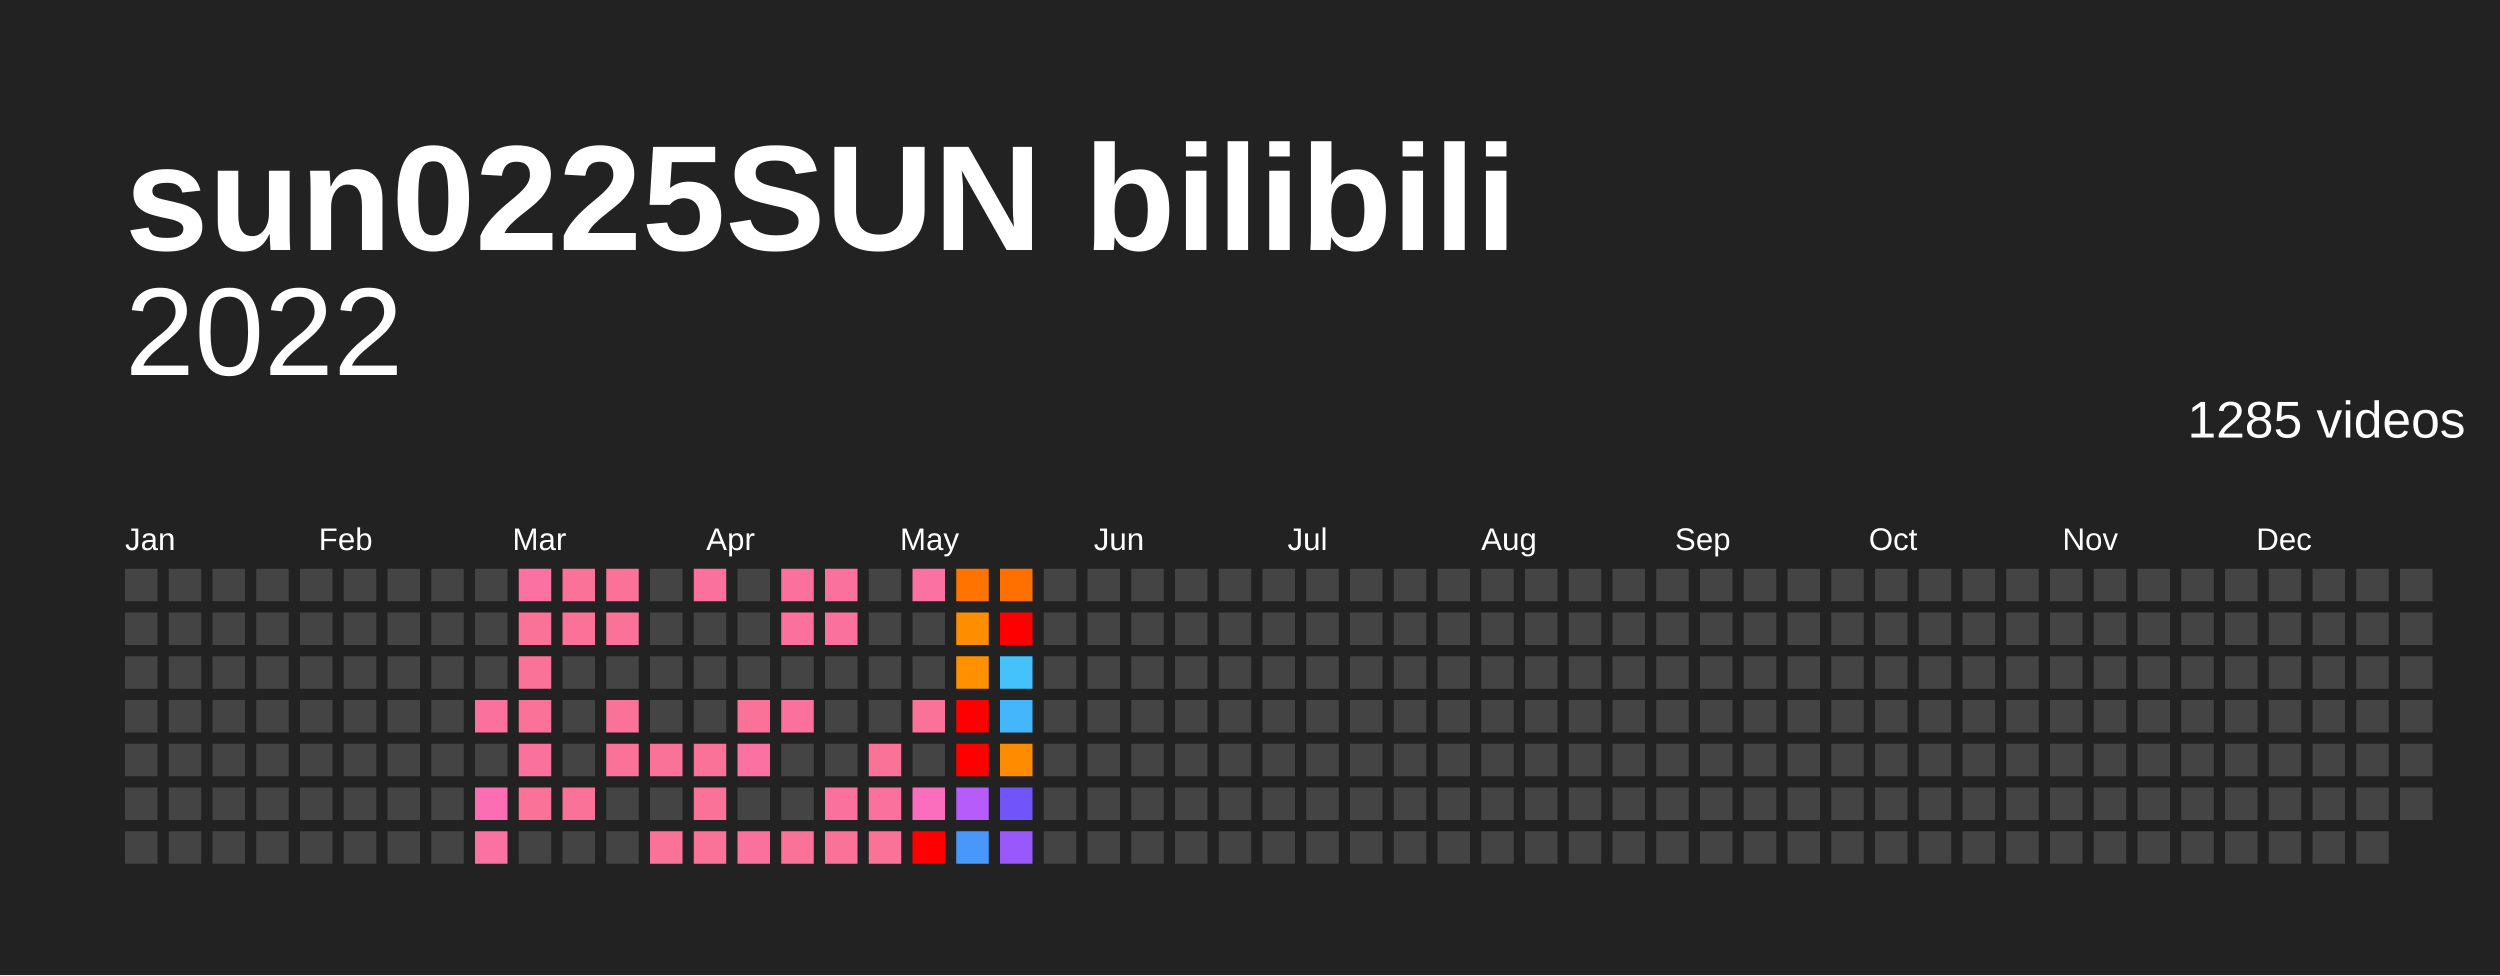
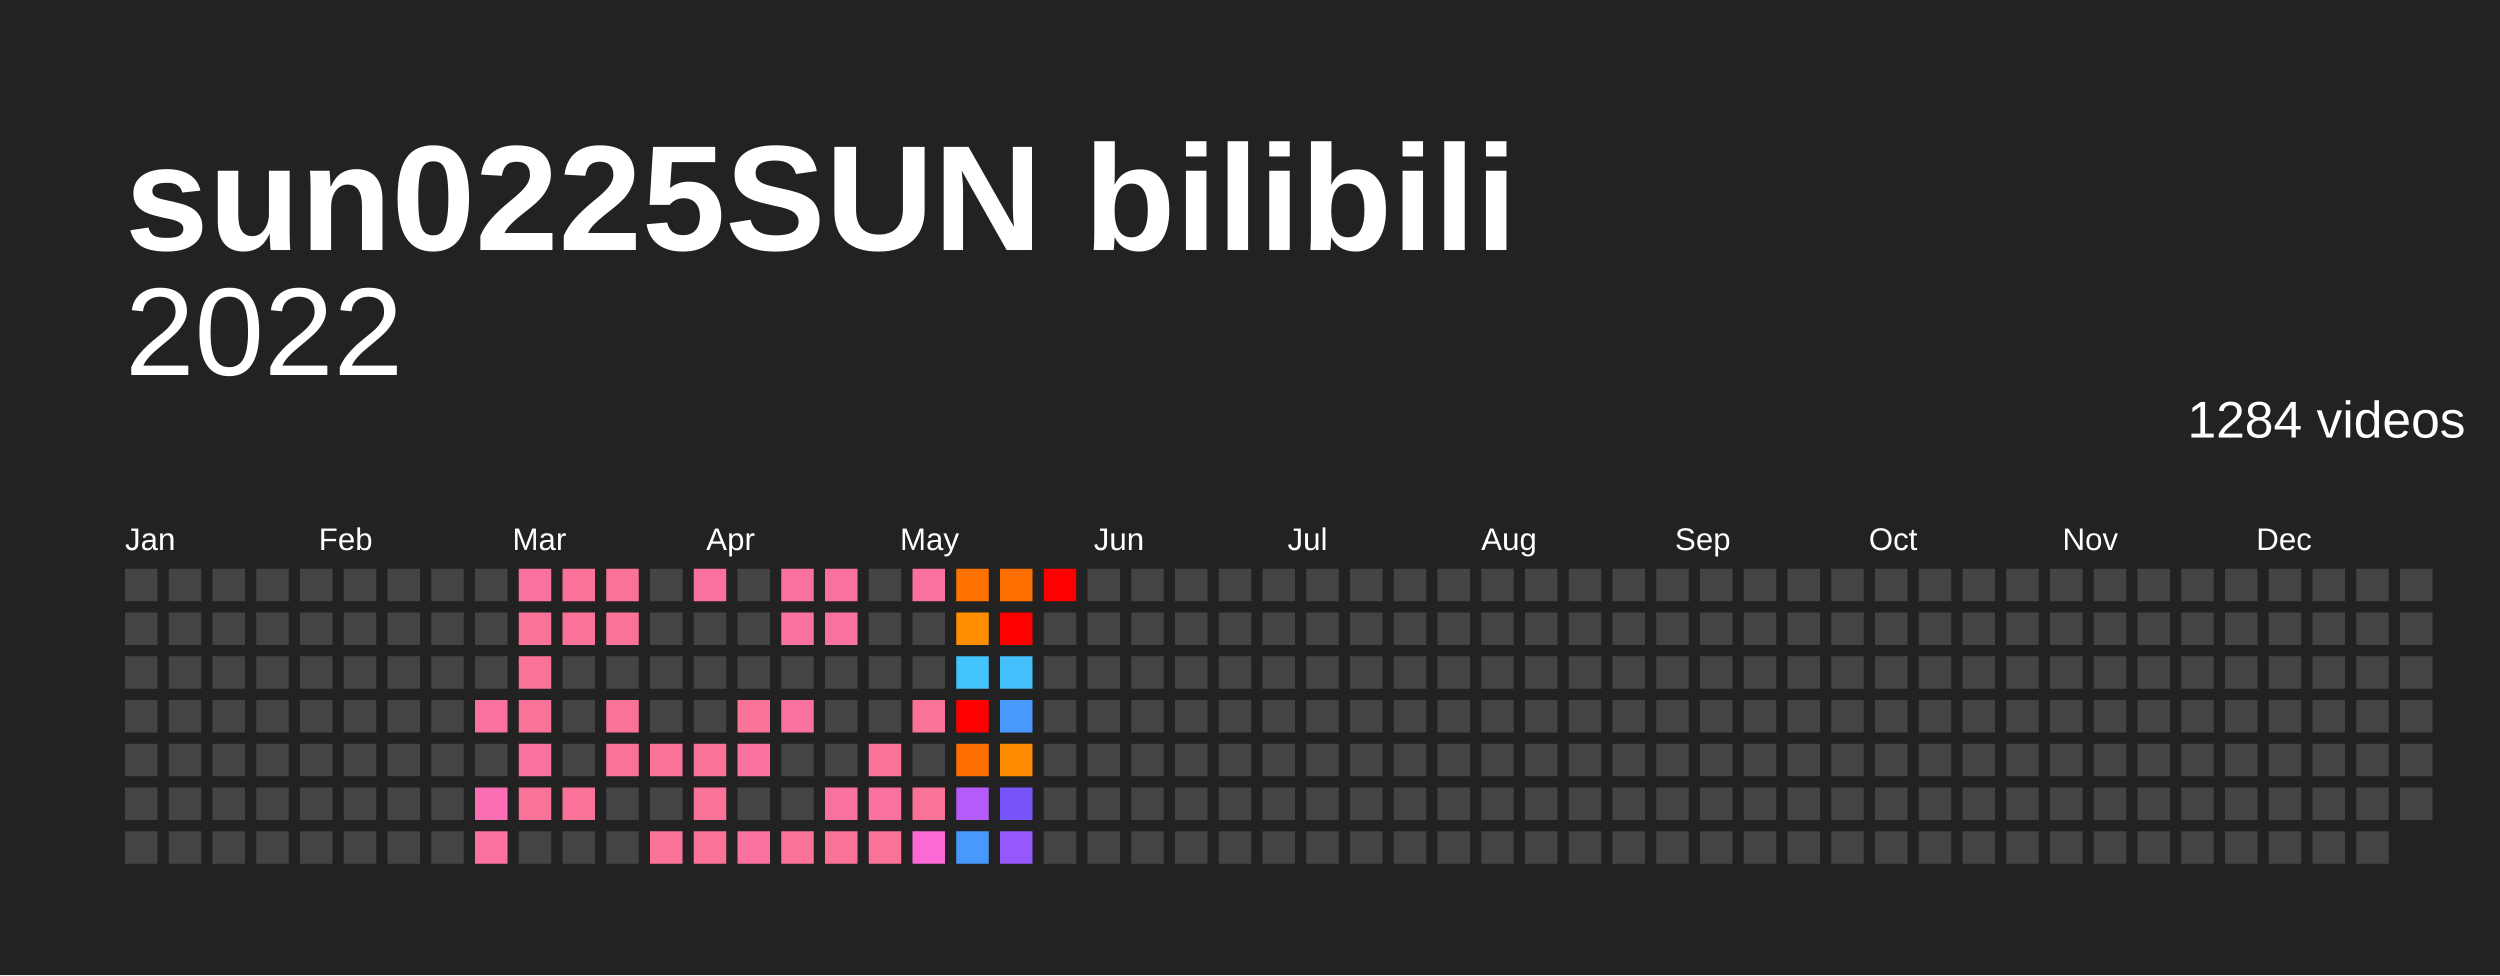
<svg xmlns="http://www.w3.org/2000/svg" baseProfile="full" height="78mm" version="1.1" viewBox="0,0,200,78" width="200mm">
  <defs />
  <rect fill="#222222" height="78" width="200" x="0" y="0" />
  <text fill="#FFFFFF" style="font-size:12px; font-family:Arial; font-weight:bold;" x="10" y="20">sun0225SUN bilibili</text>
  <text alignment-baseline="hanging" fill="#FFFFFF" style="font-size:10.0px; font-family:Arial;" x="10" y="30">2022</text>
-   <text alignment-baseline="hanging" fill="#FFFFFF" style="font-size:4.125px; font-family:Arial;" x="175" y="35">1285 videos</text>
+   <text alignment-baseline="hanging" fill="#FFFFFF" style="font-size:4.125px; font-family:Arial;" x="175" y="35">1284 videos</text>
  <text fill="#FFFFFF" style="font-size:2.5px; font-family:Arial" x="10.0" y="44">Jan</text>
  <text fill="#FFFFFF" style="font-size:2.5px; font-family:Arial" x="25.5" y="44">Feb</text>
  <text fill="#FFFFFF" style="font-size:2.5px; font-family:Arial" x="41.0" y="44">Mar</text>
  <text fill="#FFFFFF" style="font-size:2.5px; font-family:Arial" x="56.5" y="44">Apr</text>
  <text fill="#FFFFFF" style="font-size:2.5px; font-family:Arial" x="72.0" y="44">May</text>
  <text fill="#FFFFFF" style="font-size:2.5px; font-family:Arial" x="87.5" y="44">Jun</text>
  <text fill="#FFFFFF" style="font-size:2.5px; font-family:Arial" x="103.0" y="44">Jul</text>
  <text fill="#FFFFFF" style="font-size:2.5px; font-family:Arial" x="118.5" y="44">Aug</text>
  <text fill="#FFFFFF" style="font-size:2.5px; font-family:Arial" x="134.0" y="44">Sep</text>
  <text fill="#FFFFFF" style="font-size:2.5px; font-family:Arial" x="149.5" y="44">Oct</text>
  <text fill="#FFFFFF" style="font-size:2.5px; font-family:Arial" x="165.0" y="44">Nov</text>
  <text fill="#FFFFFF" style="font-size:2.5px; font-family:Arial" x="180.5" y="44">Dec</text>
  <rect fill="#444444" height="2.6" width="2.6" x="10.0" y="45.5" />
  <rect fill="#444444" height="2.6" width="2.6" x="10.0" y="49.0" />
  <rect fill="#444444" height="2.6" width="2.6" x="10.0" y="52.5" />
  <rect fill="#444444" height="2.6" width="2.6" x="10.0" y="56.0" />
  <rect fill="#444444" height="2.6" width="2.6" x="10.0" y="59.5" />
  <rect fill="#444444" height="2.6" width="2.6" x="10.0" y="63.0" />
  <rect fill="#444444" height="2.6" width="2.6" x="10.0" y="66.5" />
  <rect fill="#444444" height="2.6" width="2.6" x="13.5" y="45.5" />
  <rect fill="#444444" height="2.6" width="2.6" x="13.5" y="49.0" />
  <rect fill="#444444" height="2.6" width="2.6" x="13.5" y="52.5" />
  <rect fill="#444444" height="2.6" width="2.6" x="13.5" y="56.0" />
  <rect fill="#444444" height="2.6" width="2.6" x="13.5" y="59.5" />
  <rect fill="#444444" height="2.6" width="2.6" x="13.5" y="63.0" />
  <rect fill="#444444" height="2.6" width="2.6" x="13.5" y="66.5" />
  <rect fill="#444444" height="2.6" width="2.6" x="17.0" y="45.5" />
  <rect fill="#444444" height="2.6" width="2.6" x="17.0" y="49.0" />
  <rect fill="#444444" height="2.6" width="2.6" x="17.0" y="52.5" />
  <rect fill="#444444" height="2.6" width="2.6" x="17.0" y="56.0" />
  <rect fill="#444444" height="2.6" width="2.6" x="17.0" y="59.5" />
  <rect fill="#444444" height="2.6" width="2.6" x="17.0" y="63.0" />
  <rect fill="#444444" height="2.6" width="2.6" x="17.0" y="66.5" />
  <rect fill="#444444" height="2.6" width="2.6" x="20.5" y="45.5" />
  <rect fill="#444444" height="2.6" width="2.6" x="20.5" y="49.0" />
  <rect fill="#444444" height="2.6" width="2.6" x="20.5" y="52.5" />
  <rect fill="#444444" height="2.6" width="2.6" x="20.5" y="56.0" />
  <rect fill="#444444" height="2.6" width="2.6" x="20.5" y="59.5" />
  <rect fill="#444444" height="2.6" width="2.6" x="20.5" y="63.0" />
  <rect fill="#444444" height="2.6" width="2.6" x="20.5" y="66.5" />
  <rect fill="#444444" height="2.6" width="2.6" x="24.0" y="45.5" />
  <rect fill="#444444" height="2.6" width="2.6" x="24.0" y="49.0" />
  <rect fill="#444444" height="2.6" width="2.6" x="24.0" y="52.5" />
  <rect fill="#444444" height="2.6" width="2.6" x="24.0" y="56.0" />
  <rect fill="#444444" height="2.6" width="2.6" x="24.0" y="59.5" />
  <rect fill="#444444" height="2.6" width="2.6" x="24.0" y="63.0" />
  <rect fill="#444444" height="2.6" width="2.6" x="24.0" y="66.5" />
  <rect fill="#444444" height="2.6" width="2.6" x="27.5" y="45.5" />
  <rect fill="#444444" height="2.6" width="2.6" x="27.5" y="49.0" />
  <rect fill="#444444" height="2.6" width="2.6" x="27.5" y="52.5" />
  <rect fill="#444444" height="2.6" width="2.6" x="27.5" y="56.0" />
  <rect fill="#444444" height="2.6" width="2.6" x="27.5" y="59.5" />
  <rect fill="#444444" height="2.6" width="2.6" x="27.5" y="63.0" />
  <rect fill="#444444" height="2.6" width="2.6" x="27.5" y="66.5" />
  <rect fill="#444444" height="2.6" width="2.6" x="31.0" y="45.5" />
  <rect fill="#444444" height="2.6" width="2.6" x="31.0" y="49.0" />
  <rect fill="#444444" height="2.6" width="2.6" x="31.0" y="52.5" />
  <rect fill="#444444" height="2.6" width="2.6" x="31.0" y="56.0" />
  <rect fill="#444444" height="2.6" width="2.6" x="31.0" y="59.5" />
  <rect fill="#444444" height="2.6" width="2.6" x="31.0" y="63.0" />
  <rect fill="#444444" height="2.6" width="2.6" x="31.0" y="66.5" />
  <rect fill="#444444" height="2.6" width="2.6" x="34.5" y="45.5" />
  <rect fill="#444444" height="2.6" width="2.6" x="34.5" y="49.0" />
  <rect fill="#444444" height="2.6" width="2.6" x="34.5" y="52.5" />
  <rect fill="#444444" height="2.6" width="2.6" x="34.5" y="56.0" />
  <rect fill="#444444" height="2.6" width="2.6" x="34.5" y="59.5" />
  <rect fill="#444444" height="2.6" width="2.6" x="34.5" y="63.0" />
  <rect fill="#444444" height="2.6" width="2.6" x="34.5" y="66.5" />
  <rect fill="#444444" height="2.6" width="2.6" x="38.0" y="45.5" />
  <rect fill="#444444" height="2.6" width="2.6" x="38.0" y="49.0" />
  <rect fill="#444444" height="2.6" width="2.6" x="38.0" y="52.5" />
  <rect fill="#fb719d" height="2.6" width="2.6" x="38.0" y="56.0" />
  <rect fill="#444444" height="2.6" width="2.6" x="38.0" y="59.5" />
  <rect fill="#fb6eb4" height="2.6" width="2.6" x="38.0" y="63.0" />
  <rect fill="#fb71a2" height="2.6" width="2.6" x="38.0" y="66.5" />
  <rect fill="#fb71a2" height="2.6" width="2.6" x="41.5" y="45.5" />
  <rect fill="#fb7299" height="2.6" width="2.6" x="41.5" y="49.0" />
  <rect fill="#fb7299" height="2.6" width="2.6" x="41.5" y="52.5" />
  <rect fill="#fb7299" height="2.6" width="2.6" x="41.5" y="56.0" />
  <rect fill="#fb719d" height="2.6" width="2.6" x="41.5" y="59.5" />
  <rect fill="#fb7299" height="2.6" width="2.6" x="41.5" y="63.0" />
  <rect fill="#444444" height="2.6" width="2.6" x="41.5" y="66.5" />
  <rect fill="#fb7299" height="2.6" width="2.6" x="45.0" y="45.5" />
  <rect fill="#fb7299" height="2.6" width="2.6" x="45.0" y="49.0" />
  <rect fill="#444444" height="2.6" width="2.6" x="45.0" y="52.5" />
  <rect fill="#444444" height="2.6" width="2.6" x="45.0" y="56.0" />
  <rect fill="#444444" height="2.6" width="2.6" x="45.0" y="59.5" />
  <rect fill="#fb7299" height="2.6" width="2.6" x="45.0" y="63.0" />
  <rect fill="#444444" height="2.6" width="2.6" x="45.0" y="66.5" />
  <rect fill="#fb7299" height="2.6" width="2.6" x="48.5" y="45.5" />
  <rect fill="#fb7299" height="2.6" width="2.6" x="48.5" y="49.0" />
  <rect fill="#444444" height="2.6" width="2.6" x="48.5" y="52.5" />
  <rect fill="#fb7299" height="2.6" width="2.6" x="48.5" y="56.0" />
  <rect fill="#fb7299" height="2.6" width="2.6" x="48.5" y="59.5" />
  <rect fill="#444444" height="2.6" width="2.6" x="48.5" y="63.0" />
  <rect fill="#444444" height="2.6" width="2.6" x="48.5" y="66.5" />
  <rect fill="#444444" height="2.6" width="2.6" x="52.0" y="45.5" />
  <rect fill="#444444" height="2.6" width="2.6" x="52.0" y="49.0" />
  <rect fill="#444444" height="2.6" width="2.6" x="52.0" y="52.5" />
  <rect fill="#444444" height="2.6" width="2.6" x="52.0" y="56.0" />
  <rect fill="#fb7299" height="2.6" width="2.6" x="52.0" y="59.5" />
  <rect fill="#444444" height="2.6" width="2.6" x="52.0" y="63.0" />
  <rect fill="#fb7299" height="2.6" width="2.6" x="52.0" y="66.5" />
  <rect fill="#fb719d" height="2.6" width="2.6" x="55.5" y="45.5" />
  <rect fill="#444444" height="2.6" width="2.6" x="55.5" y="49.0" />
  <rect fill="#444444" height="2.6" width="2.6" x="55.5" y="52.5" />
  <rect fill="#444444" height="2.6" width="2.6" x="55.5" y="56.0" />
  <rect fill="#fb7299" height="2.6" width="2.6" x="55.5" y="59.5" />
  <rect fill="#fb7299" height="2.6" width="2.6" x="55.5" y="63.0" />
  <rect fill="#fb7299" height="2.6" width="2.6" x="55.5" y="66.5" />
  <rect fill="#444444" height="2.6" width="2.6" x="59.0" y="45.5" />
  <rect fill="#444444" height="2.6" width="2.6" x="59.0" y="49.0" />
  <rect fill="#444444" height="2.6" width="2.6" x="59.0" y="52.5" />
  <rect fill="#fb7299" height="2.6" width="2.6" x="59.0" y="56.0" />
  <rect fill="#fb71a2" height="2.6" width="2.6" x="59.0" y="59.5" />
  <rect fill="#444444" height="2.6" width="2.6" x="59.0" y="63.0" />
  <rect fill="#fb719d" height="2.6" width="2.6" x="59.0" y="66.5" />
  <rect fill="#fb719d" height="2.6" width="2.6" x="62.5" y="45.5" />
-   <rect fill="#fb719d" height="2.6" width="2.6" x="62.5" y="49.0" />
+   <rect fill="#fb71a2" height="2.6" width="2.6" x="62.5" y="49.0" />
  <rect fill="#444444" height="2.6" width="2.6" x="62.5" y="52.5" />
  <rect fill="#fb719d" height="2.6" width="2.6" x="62.5" y="56.0" />
  <rect fill="#444444" height="2.6" width="2.6" x="62.5" y="59.5" />
  <rect fill="#444444" height="2.6" width="2.6" x="62.5" y="63.0" />
  <rect fill="#fb7299" height="2.6" width="2.6" x="62.5" y="66.5" />
  <rect fill="#fb719d" height="2.6" width="2.6" x="66.0" y="45.5" />
  <rect fill="#fb719d" height="2.6" width="2.6" x="66.0" y="49.0" />
  <rect fill="#444444" height="2.6" width="2.6" x="66.0" y="52.5" />
  <rect fill="#444444" height="2.6" width="2.6" x="66.0" y="56.0" />
  <rect fill="#444444" height="2.6" width="2.6" x="66.0" y="59.5" />
  <rect fill="#fb719d" height="2.6" width="2.6" x="66.0" y="63.0" />
  <rect fill="#fb7299" height="2.6" width="2.6" x="66.0" y="66.5" />
  <rect fill="#444444" height="2.6" width="2.6" x="69.5" y="45.5" />
  <rect fill="#444444" height="2.6" width="2.6" x="69.5" y="49.0" />
  <rect fill="#444444" height="2.6" width="2.6" x="69.5" y="52.5" />
  <rect fill="#444444" height="2.6" width="2.6" x="69.5" y="56.0" />
  <rect fill="#fb7299" height="2.6" width="2.6" x="69.5" y="59.5" />
  <rect fill="#fb719d" height="2.6" width="2.6" x="69.5" y="63.0" />
  <rect fill="#fb7299" height="2.6" width="2.6" x="69.5" y="66.5" />
  <rect fill="#fb71a2" height="2.6" width="2.6" x="73.0" y="45.5" />
  <rect fill="#444444" height="2.6" width="2.6" x="73.0" y="49.0" />
  <rect fill="#444444" height="2.6" width="2.6" x="73.0" y="52.5" />
  <rect fill="#fb7299" height="2.6" width="2.6" x="73.0" y="56.0" />
  <rect fill="#444444" height="2.6" width="2.6" x="73.0" y="59.5" />
-   <rect fill="#fb6dbd" height="2.6" width="2.6" x="73.0" y="63.0" />
-   <rect fill="red" height="2.6" width="2.6" x="73.0" y="66.5" />
-   <rect fill="#ff7300" height="2.6" width="2.6" x="76.5" y="45.5" />
+   <rect fill="#fb7299" height="2.6" width="2.6" x="73.0" y="63.0" />
+   <rect fill="#fb69d5" height="2.6" width="2.6" x="73.0" y="66.5" />
+   <rect fill="#ff7200" height="2.6" width="2.6" x="76.5" y="45.5" />
  <rect fill="#ff8d00" height="2.6" width="2.6" x="76.5" y="49.0" />
-   <rect fill="#ff9100" height="2.6" width="2.6" x="76.5" y="52.5" />
+   <rect fill="#42c5fc" height="2.6" width="2.6" x="76.5" y="52.5" />
  <rect fill="red" height="2.6" width="2.6" x="76.5" y="56.0" />
-   <rect fill="red" height="2.6" width="2.6" x="76.5" y="59.5" />
-   <rect fill="#b65cfb" height="2.6" width="2.6" x="76.5" y="63.0" />
-   <rect fill="#4898fc" height="2.6" width="2.6" x="76.5" y="66.5" />
-   <rect fill="#ff7000" height="2.6" width="2.6" x="80.0" y="45.5" />
+   <rect fill="#ff6e00" height="2.6" width="2.6" x="76.5" y="59.5" />
+   <rect fill="#b55bfb" height="2.6" width="2.6" x="76.5" y="63.0" />
+   <rect fill="#479afc" height="2.6" width="2.6" x="76.5" y="66.5" />
+   <rect fill="#ff6f00" height="2.6" width="2.6" x="80.0" y="45.5" />
  <rect fill="red" height="2.6" width="2.6" x="80.0" y="49.0" />
-   <rect fill="#43c2fc" height="2.6" width="2.6" x="80.0" y="52.5" />
-   <rect fill="#44b6fc" height="2.6" width="2.6" x="80.0" y="56.0" />
-   <rect fill="#ff8c00" height="2.6" width="2.6" x="80.0" y="59.5" />
-   <rect fill="#7254fb" height="2.6" width="2.6" x="80.0" y="63.0" />
-   <rect fill="#9858fb" height="2.6" width="2.6" x="80.0" y="66.5" />
-   <rect fill="#444444" height="2.6" width="2.6" x="83.5" y="45.5" />
+   <rect fill="#43bffc" height="2.6" width="2.6" x="80.0" y="52.5" />
+   <rect fill="#479afc" height="2.6" width="2.6" x="80.0" y="56.0" />
+   <rect fill="#ff8b00" height="2.6" width="2.6" x="80.0" y="59.5" />
+   <rect fill="#7755fb" height="2.6" width="2.6" x="80.0" y="63.0" />
+   <rect fill="#9758fb" height="2.6" width="2.6" x="80.0" y="66.5" />
+   <rect fill="red" height="2.6" width="2.6" x="83.5" y="45.5" />
  <rect fill="#444444" height="2.6" width="2.6" x="83.5" y="49.0" />
  <rect fill="#444444" height="2.6" width="2.6" x="83.5" y="52.5" />
  <rect fill="#444444" height="2.6" width="2.6" x="83.5" y="56.0" />
  <rect fill="#444444" height="2.6" width="2.6" x="83.5" y="59.5" />
  <rect fill="#444444" height="2.6" width="2.6" x="83.5" y="63.0" />
  <rect fill="#444444" height="2.6" width="2.6" x="83.5" y="66.5" />
  <rect fill="#444444" height="2.6" width="2.6" x="87.0" y="45.5" />
  <rect fill="#444444" height="2.6" width="2.6" x="87.0" y="49.0" />
  <rect fill="#444444" height="2.6" width="2.6" x="87.0" y="52.5" />
  <rect fill="#444444" height="2.6" width="2.6" x="87.0" y="56.0" />
  <rect fill="#444444" height="2.6" width="2.6" x="87.0" y="59.5" />
  <rect fill="#444444" height="2.6" width="2.6" x="87.0" y="63.0" />
  <rect fill="#444444" height="2.6" width="2.6" x="87.0" y="66.5" />
  <rect fill="#444444" height="2.6" width="2.6" x="90.5" y="45.5" />
  <rect fill="#444444" height="2.6" width="2.6" x="90.5" y="49.0" />
  <rect fill="#444444" height="2.6" width="2.6" x="90.5" y="52.5" />
  <rect fill="#444444" height="2.6" width="2.6" x="90.5" y="56.0" />
  <rect fill="#444444" height="2.6" width="2.6" x="90.5" y="59.5" />
  <rect fill="#444444" height="2.6" width="2.6" x="90.5" y="63.0" />
  <rect fill="#444444" height="2.6" width="2.6" x="90.5" y="66.5" />
  <rect fill="#444444" height="2.6" width="2.6" x="94.0" y="45.5" />
  <rect fill="#444444" height="2.6" width="2.6" x="94.0" y="49.0" />
  <rect fill="#444444" height="2.6" width="2.6" x="94.0" y="52.5" />
  <rect fill="#444444" height="2.6" width="2.6" x="94.0" y="56.0" />
  <rect fill="#444444" height="2.6" width="2.6" x="94.0" y="59.5" />
  <rect fill="#444444" height="2.6" width="2.6" x="94.0" y="63.0" />
  <rect fill="#444444" height="2.6" width="2.6" x="94.0" y="66.5" />
  <rect fill="#444444" height="2.6" width="2.6" x="97.5" y="45.5" />
  <rect fill="#444444" height="2.6" width="2.6" x="97.5" y="49.0" />
  <rect fill="#444444" height="2.6" width="2.6" x="97.5" y="52.5" />
  <rect fill="#444444" height="2.6" width="2.6" x="97.5" y="56.0" />
  <rect fill="#444444" height="2.6" width="2.6" x="97.5" y="59.5" />
  <rect fill="#444444" height="2.6" width="2.6" x="97.5" y="63.0" />
  <rect fill="#444444" height="2.6" width="2.6" x="97.5" y="66.5" />
  <rect fill="#444444" height="2.6" width="2.6" x="101.0" y="45.5" />
  <rect fill="#444444" height="2.6" width="2.6" x="101.0" y="49.0" />
  <rect fill="#444444" height="2.6" width="2.6" x="101.0" y="52.5" />
  <rect fill="#444444" height="2.6" width="2.6" x="101.0" y="56.0" />
  <rect fill="#444444" height="2.6" width="2.6" x="101.0" y="59.5" />
  <rect fill="#444444" height="2.6" width="2.6" x="101.0" y="63.0" />
  <rect fill="#444444" height="2.6" width="2.6" x="101.0" y="66.5" />
  <rect fill="#444444" height="2.6" width="2.6" x="104.5" y="45.5" />
  <rect fill="#444444" height="2.6" width="2.6" x="104.5" y="49.0" />
  <rect fill="#444444" height="2.6" width="2.6" x="104.5" y="52.5" />
  <rect fill="#444444" height="2.6" width="2.6" x="104.5" y="56.0" />
  <rect fill="#444444" height="2.6" width="2.6" x="104.5" y="59.5" />
  <rect fill="#444444" height="2.6" width="2.6" x="104.5" y="63.0" />
  <rect fill="#444444" height="2.6" width="2.6" x="104.5" y="66.5" />
  <rect fill="#444444" height="2.6" width="2.6" x="108.0" y="45.5" />
  <rect fill="#444444" height="2.6" width="2.6" x="108.0" y="49.0" />
  <rect fill="#444444" height="2.6" width="2.6" x="108.0" y="52.5" />
  <rect fill="#444444" height="2.6" width="2.6" x="108.0" y="56.0" />
  <rect fill="#444444" height="2.6" width="2.6" x="108.0" y="59.5" />
  <rect fill="#444444" height="2.6" width="2.6" x="108.0" y="63.0" />
  <rect fill="#444444" height="2.6" width="2.6" x="108.0" y="66.5" />
  <rect fill="#444444" height="2.6" width="2.6" x="111.5" y="45.5" />
  <rect fill="#444444" height="2.6" width="2.6" x="111.5" y="49.0" />
  <rect fill="#444444" height="2.6" width="2.6" x="111.5" y="52.5" />
  <rect fill="#444444" height="2.6" width="2.6" x="111.5" y="56.0" />
  <rect fill="#444444" height="2.6" width="2.6" x="111.5" y="59.5" />
  <rect fill="#444444" height="2.6" width="2.6" x="111.5" y="63.0" />
  <rect fill="#444444" height="2.6" width="2.6" x="111.5" y="66.5" />
  <rect fill="#444444" height="2.6" width="2.6" x="115.0" y="45.5" />
  <rect fill="#444444" height="2.6" width="2.6" x="115.0" y="49.0" />
  <rect fill="#444444" height="2.6" width="2.6" x="115.0" y="52.5" />
  <rect fill="#444444" height="2.6" width="2.6" x="115.0" y="56.0" />
  <rect fill="#444444" height="2.6" width="2.6" x="115.0" y="59.5" />
  <rect fill="#444444" height="2.6" width="2.6" x="115.0" y="63.0" />
  <rect fill="#444444" height="2.6" width="2.6" x="115.0" y="66.5" />
  <rect fill="#444444" height="2.6" width="2.6" x="118.5" y="45.5" />
  <rect fill="#444444" height="2.6" width="2.6" x="118.5" y="49.0" />
  <rect fill="#444444" height="2.6" width="2.6" x="118.5" y="52.5" />
  <rect fill="#444444" height="2.6" width="2.6" x="118.5" y="56.0" />
  <rect fill="#444444" height="2.6" width="2.6" x="118.5" y="59.5" />
  <rect fill="#444444" height="2.6" width="2.6" x="118.5" y="63.0" />
  <rect fill="#444444" height="2.6" width="2.6" x="118.5" y="66.5" />
  <rect fill="#444444" height="2.6" width="2.6" x="122.0" y="45.5" />
  <rect fill="#444444" height="2.6" width="2.6" x="122.0" y="49.0" />
  <rect fill="#444444" height="2.6" width="2.6" x="122.0" y="52.5" />
  <rect fill="#444444" height="2.6" width="2.6" x="122.0" y="56.0" />
  <rect fill="#444444" height="2.6" width="2.6" x="122.0" y="59.5" />
  <rect fill="#444444" height="2.6" width="2.6" x="122.0" y="63.0" />
  <rect fill="#444444" height="2.6" width="2.6" x="122.0" y="66.5" />
  <rect fill="#444444" height="2.6" width="2.6" x="125.5" y="45.5" />
  <rect fill="#444444" height="2.6" width="2.6" x="125.5" y="49.0" />
  <rect fill="#444444" height="2.6" width="2.6" x="125.5" y="52.5" />
  <rect fill="#444444" height="2.6" width="2.6" x="125.5" y="56.0" />
  <rect fill="#444444" height="2.6" width="2.6" x="125.5" y="59.5" />
  <rect fill="#444444" height="2.6" width="2.6" x="125.5" y="63.0" />
  <rect fill="#444444" height="2.6" width="2.6" x="125.5" y="66.5" />
  <rect fill="#444444" height="2.6" width="2.6" x="129.0" y="45.5" />
  <rect fill="#444444" height="2.6" width="2.6" x="129.0" y="49.0" />
  <rect fill="#444444" height="2.6" width="2.6" x="129.0" y="52.5" />
  <rect fill="#444444" height="2.6" width="2.6" x="129.0" y="56.0" />
  <rect fill="#444444" height="2.6" width="2.6" x="129.0" y="59.5" />
  <rect fill="#444444" height="2.6" width="2.6" x="129.0" y="63.0" />
  <rect fill="#444444" height="2.6" width="2.6" x="129.0" y="66.5" />
  <rect fill="#444444" height="2.6" width="2.6" x="132.5" y="45.5" />
  <rect fill="#444444" height="2.6" width="2.6" x="132.5" y="49.0" />
  <rect fill="#444444" height="2.6" width="2.6" x="132.5" y="52.5" />
  <rect fill="#444444" height="2.6" width="2.6" x="132.5" y="56.0" />
  <rect fill="#444444" height="2.6" width="2.6" x="132.5" y="59.5" />
  <rect fill="#444444" height="2.6" width="2.6" x="132.5" y="63.0" />
  <rect fill="#444444" height="2.6" width="2.6" x="132.5" y="66.5" />
  <rect fill="#444444" height="2.6" width="2.6" x="136.0" y="45.5" />
  <rect fill="#444444" height="2.6" width="2.6" x="136.0" y="49.0" />
  <rect fill="#444444" height="2.6" width="2.6" x="136.0" y="52.5" />
  <rect fill="#444444" height="2.6" width="2.6" x="136.0" y="56.0" />
  <rect fill="#444444" height="2.6" width="2.6" x="136.0" y="59.5" />
  <rect fill="#444444" height="2.6" width="2.6" x="136.0" y="63.0" />
  <rect fill="#444444" height="2.6" width="2.6" x="136.0" y="66.5" />
  <rect fill="#444444" height="2.6" width="2.6" x="139.5" y="45.5" />
  <rect fill="#444444" height="2.6" width="2.6" x="139.5" y="49.0" />
  <rect fill="#444444" height="2.6" width="2.6" x="139.5" y="52.5" />
  <rect fill="#444444" height="2.6" width="2.6" x="139.5" y="56.0" />
  <rect fill="#444444" height="2.6" width="2.6" x="139.5" y="59.5" />
  <rect fill="#444444" height="2.6" width="2.6" x="139.5" y="63.0" />
  <rect fill="#444444" height="2.6" width="2.6" x="139.5" y="66.5" />
  <rect fill="#444444" height="2.6" width="2.6" x="143.0" y="45.5" />
  <rect fill="#444444" height="2.6" width="2.6" x="143.0" y="49.0" />
  <rect fill="#444444" height="2.6" width="2.6" x="143.0" y="52.5" />
  <rect fill="#444444" height="2.6" width="2.6" x="143.0" y="56.0" />
  <rect fill="#444444" height="2.6" width="2.6" x="143.0" y="59.5" />
  <rect fill="#444444" height="2.6" width="2.6" x="143.0" y="63.0" />
  <rect fill="#444444" height="2.6" width="2.6" x="143.0" y="66.5" />
  <rect fill="#444444" height="2.6" width="2.6" x="146.5" y="45.5" />
  <rect fill="#444444" height="2.6" width="2.6" x="146.5" y="49.0" />
  <rect fill="#444444" height="2.6" width="2.6" x="146.5" y="52.5" />
  <rect fill="#444444" height="2.6" width="2.6" x="146.5" y="56.0" />
  <rect fill="#444444" height="2.6" width="2.6" x="146.5" y="59.5" />
  <rect fill="#444444" height="2.6" width="2.6" x="146.5" y="63.0" />
  <rect fill="#444444" height="2.6" width="2.6" x="146.5" y="66.5" />
  <rect fill="#444444" height="2.6" width="2.6" x="150.0" y="45.5" />
  <rect fill="#444444" height="2.6" width="2.6" x="150.0" y="49.0" />
  <rect fill="#444444" height="2.6" width="2.6" x="150.0" y="52.5" />
  <rect fill="#444444" height="2.6" width="2.6" x="150.0" y="56.0" />
  <rect fill="#444444" height="2.6" width="2.6" x="150.0" y="59.5" />
  <rect fill="#444444" height="2.6" width="2.6" x="150.0" y="63.0" />
  <rect fill="#444444" height="2.6" width="2.6" x="150.0" y="66.5" />
  <rect fill="#444444" height="2.6" width="2.6" x="153.5" y="45.5" />
  <rect fill="#444444" height="2.6" width="2.6" x="153.5" y="49.0" />
  <rect fill="#444444" height="2.6" width="2.6" x="153.5" y="52.5" />
  <rect fill="#444444" height="2.6" width="2.6" x="153.5" y="56.0" />
  <rect fill="#444444" height="2.6" width="2.6" x="153.5" y="59.5" />
  <rect fill="#444444" height="2.6" width="2.6" x="153.5" y="63.0" />
  <rect fill="#444444" height="2.6" width="2.6" x="153.5" y="66.5" />
  <rect fill="#444444" height="2.6" width="2.6" x="157.0" y="45.5" />
  <rect fill="#444444" height="2.6" width="2.6" x="157.0" y="49.0" />
  <rect fill="#444444" height="2.6" width="2.6" x="157.0" y="52.5" />
  <rect fill="#444444" height="2.6" width="2.6" x="157.0" y="56.0" />
  <rect fill="#444444" height="2.6" width="2.6" x="157.0" y="59.5" />
  <rect fill="#444444" height="2.6" width="2.6" x="157.0" y="63.0" />
  <rect fill="#444444" height="2.6" width="2.6" x="157.0" y="66.5" />
  <rect fill="#444444" height="2.6" width="2.6" x="160.5" y="45.5" />
  <rect fill="#444444" height="2.6" width="2.6" x="160.5" y="49.0" />
  <rect fill="#444444" height="2.6" width="2.6" x="160.5" y="52.5" />
  <rect fill="#444444" height="2.6" width="2.6" x="160.5" y="56.0" />
  <rect fill="#444444" height="2.6" width="2.6" x="160.5" y="59.5" />
  <rect fill="#444444" height="2.6" width="2.6" x="160.5" y="63.0" />
  <rect fill="#444444" height="2.6" width="2.6" x="160.5" y="66.5" />
  <rect fill="#444444" height="2.6" width="2.6" x="164.0" y="45.5" />
  <rect fill="#444444" height="2.6" width="2.6" x="164.0" y="49.0" />
  <rect fill="#444444" height="2.6" width="2.6" x="164.0" y="52.5" />
  <rect fill="#444444" height="2.6" width="2.6" x="164.0" y="56.0" />
  <rect fill="#444444" height="2.6" width="2.6" x="164.0" y="59.5" />
  <rect fill="#444444" height="2.6" width="2.6" x="164.0" y="63.0" />
  <rect fill="#444444" height="2.6" width="2.6" x="164.0" y="66.5" />
  <rect fill="#444444" height="2.6" width="2.6" x="167.5" y="45.5" />
  <rect fill="#444444" height="2.6" width="2.6" x="167.5" y="49.0" />
  <rect fill="#444444" height="2.6" width="2.6" x="167.5" y="52.5" />
  <rect fill="#444444" height="2.6" width="2.6" x="167.5" y="56.0" />
  <rect fill="#444444" height="2.6" width="2.6" x="167.5" y="59.5" />
  <rect fill="#444444" height="2.6" width="2.6" x="167.5" y="63.0" />
  <rect fill="#444444" height="2.6" width="2.6" x="167.5" y="66.5" />
  <rect fill="#444444" height="2.6" width="2.6" x="171.0" y="45.5" />
  <rect fill="#444444" height="2.6" width="2.6" x="171.0" y="49.0" />
  <rect fill="#444444" height="2.6" width="2.6" x="171.0" y="52.5" />
  <rect fill="#444444" height="2.6" width="2.6" x="171.0" y="56.0" />
  <rect fill="#444444" height="2.6" width="2.6" x="171.0" y="59.5" />
  <rect fill="#444444" height="2.6" width="2.6" x="171.0" y="63.0" />
  <rect fill="#444444" height="2.6" width="2.6" x="171.0" y="66.5" />
  <rect fill="#444444" height="2.6" width="2.6" x="174.5" y="45.5" />
  <rect fill="#444444" height="2.6" width="2.6" x="174.5" y="49.0" />
  <rect fill="#444444" height="2.6" width="2.6" x="174.5" y="52.5" />
  <rect fill="#444444" height="2.6" width="2.6" x="174.5" y="56.0" />
  <rect fill="#444444" height="2.6" width="2.6" x="174.5" y="59.5" />
  <rect fill="#444444" height="2.6" width="2.6" x="174.5" y="63.0" />
  <rect fill="#444444" height="2.6" width="2.6" x="174.5" y="66.5" />
  <rect fill="#444444" height="2.6" width="2.6" x="178.0" y="45.5" />
  <rect fill="#444444" height="2.6" width="2.6" x="178.0" y="49.0" />
  <rect fill="#444444" height="2.6" width="2.6" x="178.0" y="52.5" />
  <rect fill="#444444" height="2.6" width="2.6" x="178.0" y="56.0" />
  <rect fill="#444444" height="2.6" width="2.6" x="178.0" y="59.5" />
  <rect fill="#444444" height="2.6" width="2.6" x="178.0" y="63.0" />
  <rect fill="#444444" height="2.6" width="2.6" x="178.0" y="66.5" />
  <rect fill="#444444" height="2.6" width="2.6" x="181.5" y="45.5" />
  <rect fill="#444444" height="2.6" width="2.6" x="181.5" y="49.0" />
  <rect fill="#444444" height="2.6" width="2.6" x="181.5" y="52.5" />
  <rect fill="#444444" height="2.6" width="2.6" x="181.5" y="56.0" />
  <rect fill="#444444" height="2.6" width="2.6" x="181.5" y="59.5" />
  <rect fill="#444444" height="2.6" width="2.6" x="181.5" y="63.0" />
  <rect fill="#444444" height="2.6" width="2.6" x="181.5" y="66.5" />
  <rect fill="#444444" height="2.6" width="2.6" x="185.0" y="45.5" />
  <rect fill="#444444" height="2.6" width="2.6" x="185.0" y="49.0" />
  <rect fill="#444444" height="2.6" width="2.6" x="185.0" y="52.5" />
  <rect fill="#444444" height="2.6" width="2.6" x="185.0" y="56.0" />
  <rect fill="#444444" height="2.6" width="2.6" x="185.0" y="59.5" />
  <rect fill="#444444" height="2.6" width="2.6" x="185.0" y="63.0" />
  <rect fill="#444444" height="2.6" width="2.6" x="185.0" y="66.5" />
  <rect fill="#444444" height="2.6" width="2.6" x="188.5" y="45.5" />
  <rect fill="#444444" height="2.6" width="2.6" x="188.5" y="49.0" />
  <rect fill="#444444" height="2.6" width="2.6" x="188.5" y="52.5" />
  <rect fill="#444444" height="2.6" width="2.6" x="188.5" y="56.0" />
  <rect fill="#444444" height="2.6" width="2.6" x="188.5" y="59.5" />
  <rect fill="#444444" height="2.6" width="2.6" x="188.5" y="63.0" />
  <rect fill="#444444" height="2.6" width="2.6" x="188.5" y="66.5" />
  <rect fill="#444444" height="2.6" width="2.6" x="192.0" y="45.5" />
  <rect fill="#444444" height="2.6" width="2.6" x="192.0" y="49.0" />
  <rect fill="#444444" height="2.6" width="2.6" x="192.0" y="52.5" />
  <rect fill="#444444" height="2.6" width="2.6" x="192.0" y="56.0" />
  <rect fill="#444444" height="2.6" width="2.6" x="192.0" y="59.5" />
  <rect fill="#444444" height="2.6" width="2.6" x="192.0" y="63.0" />
</svg>
